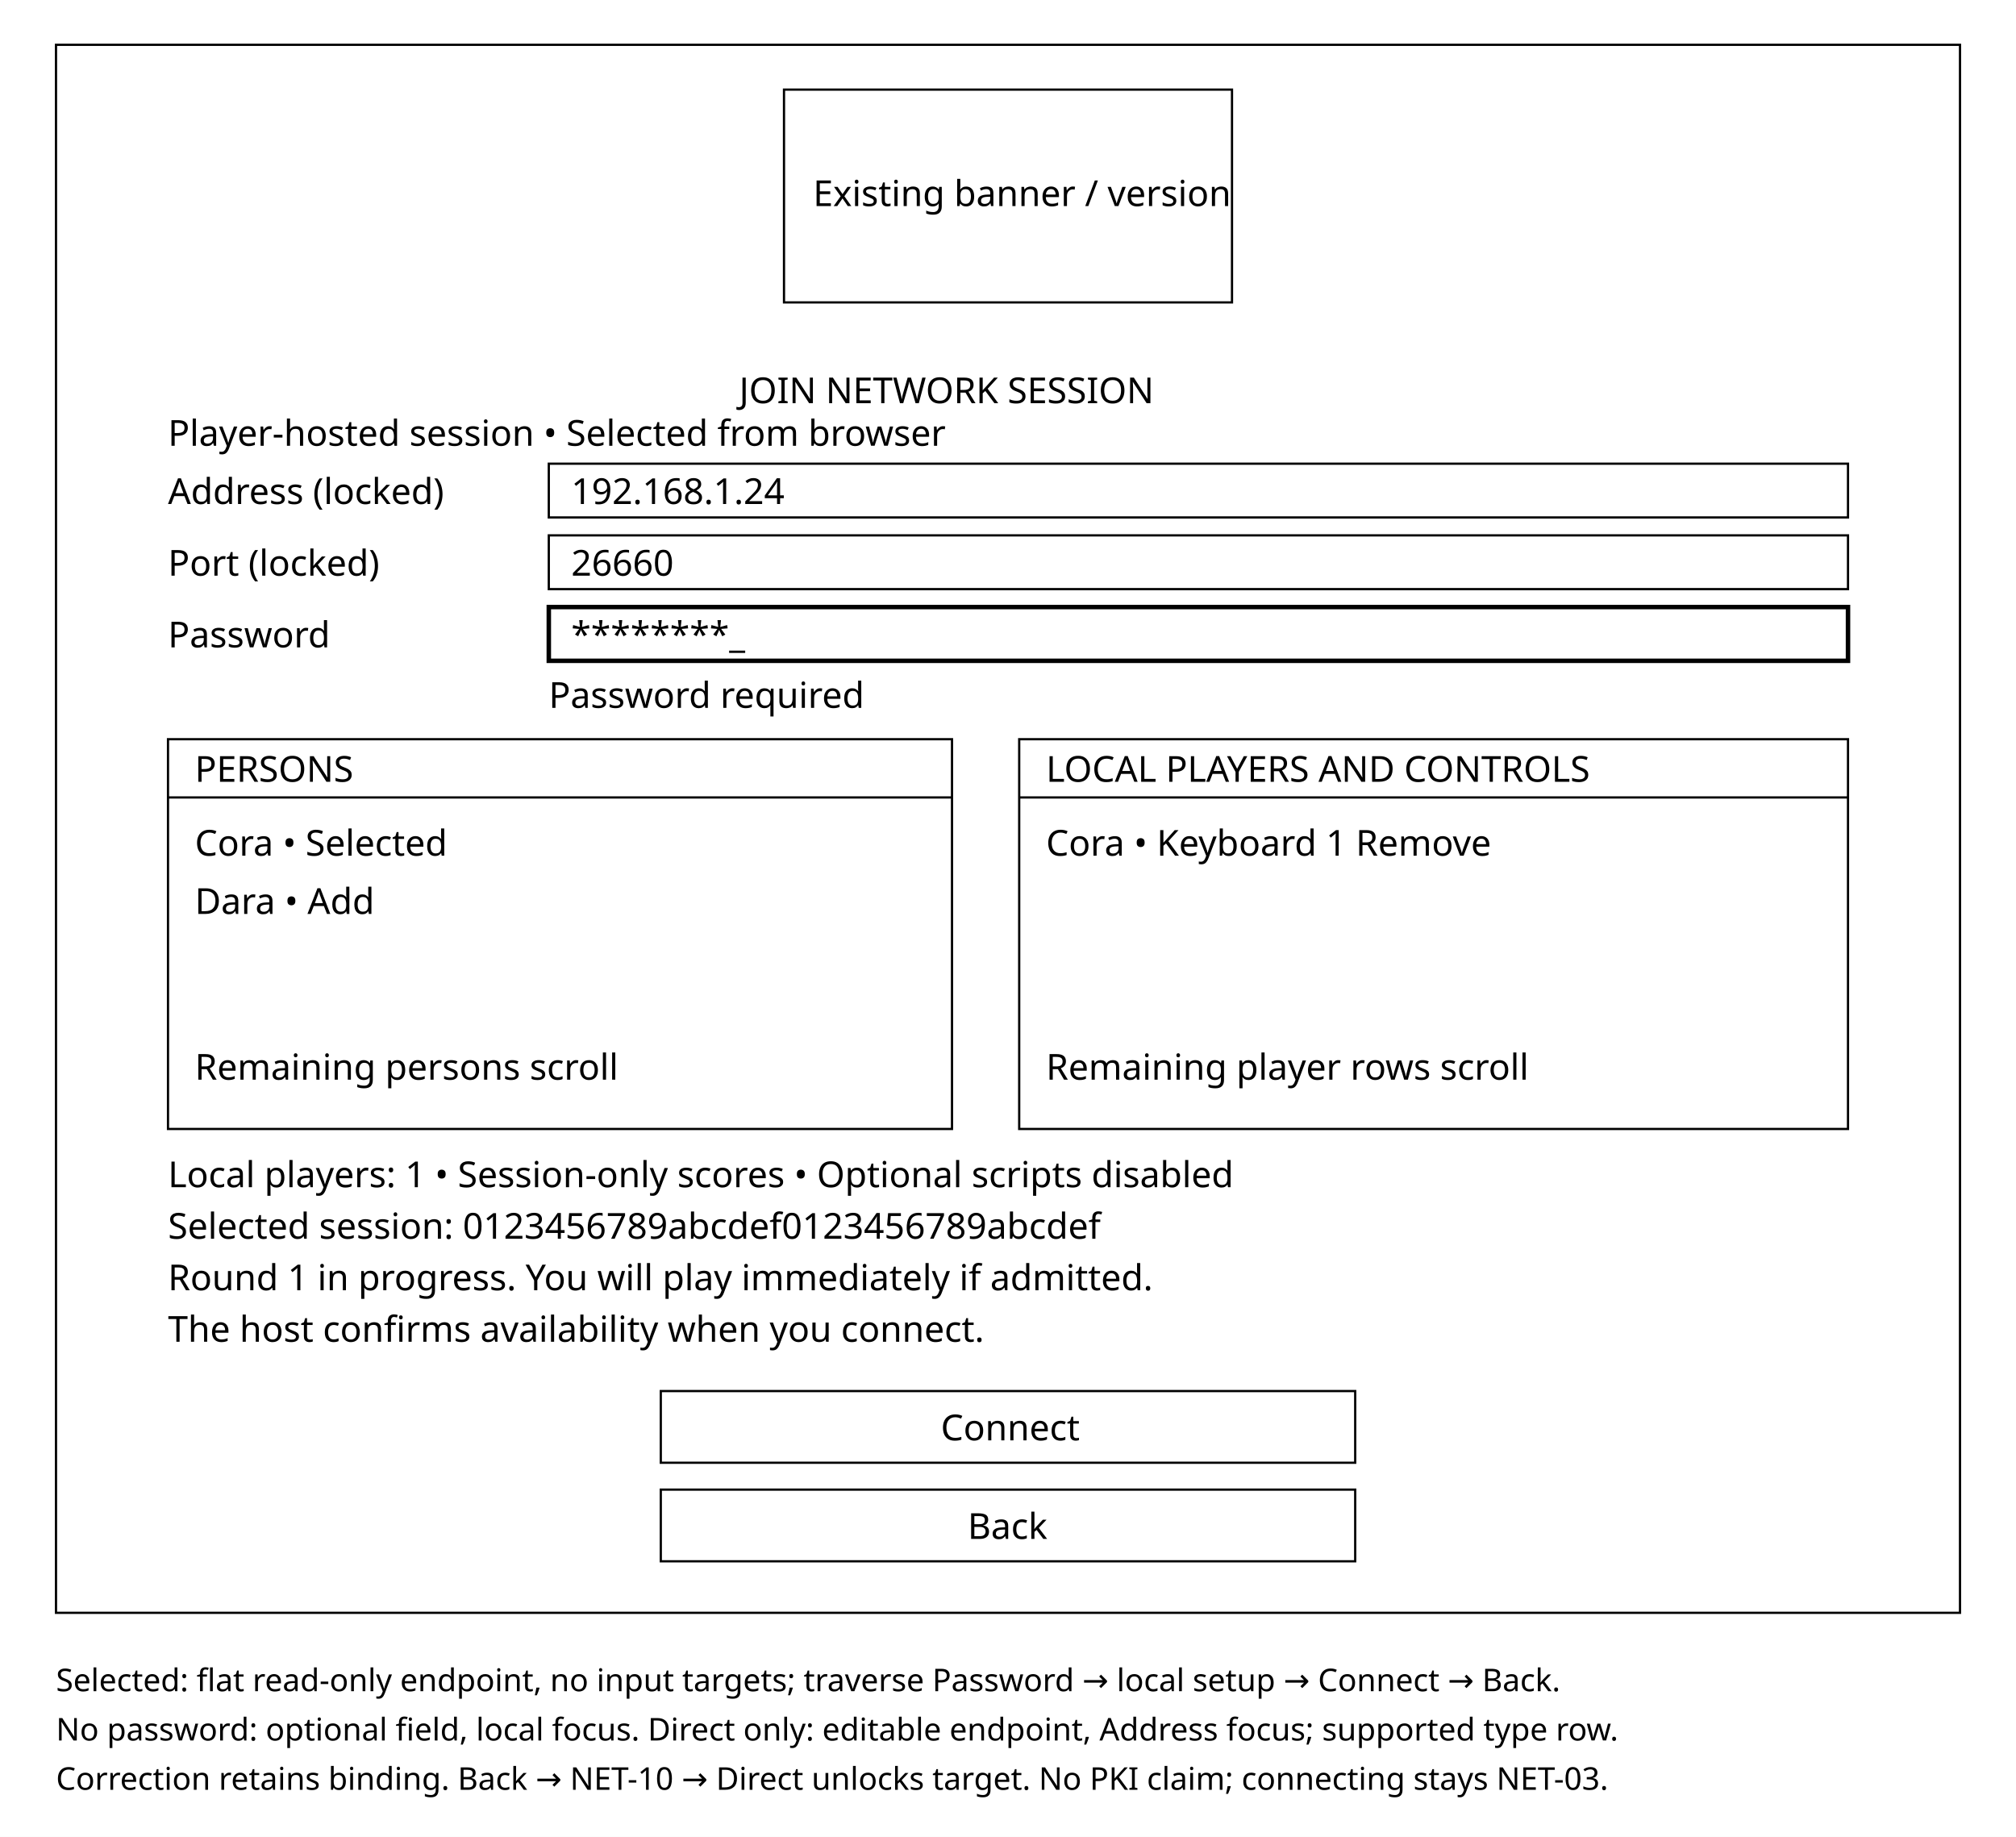
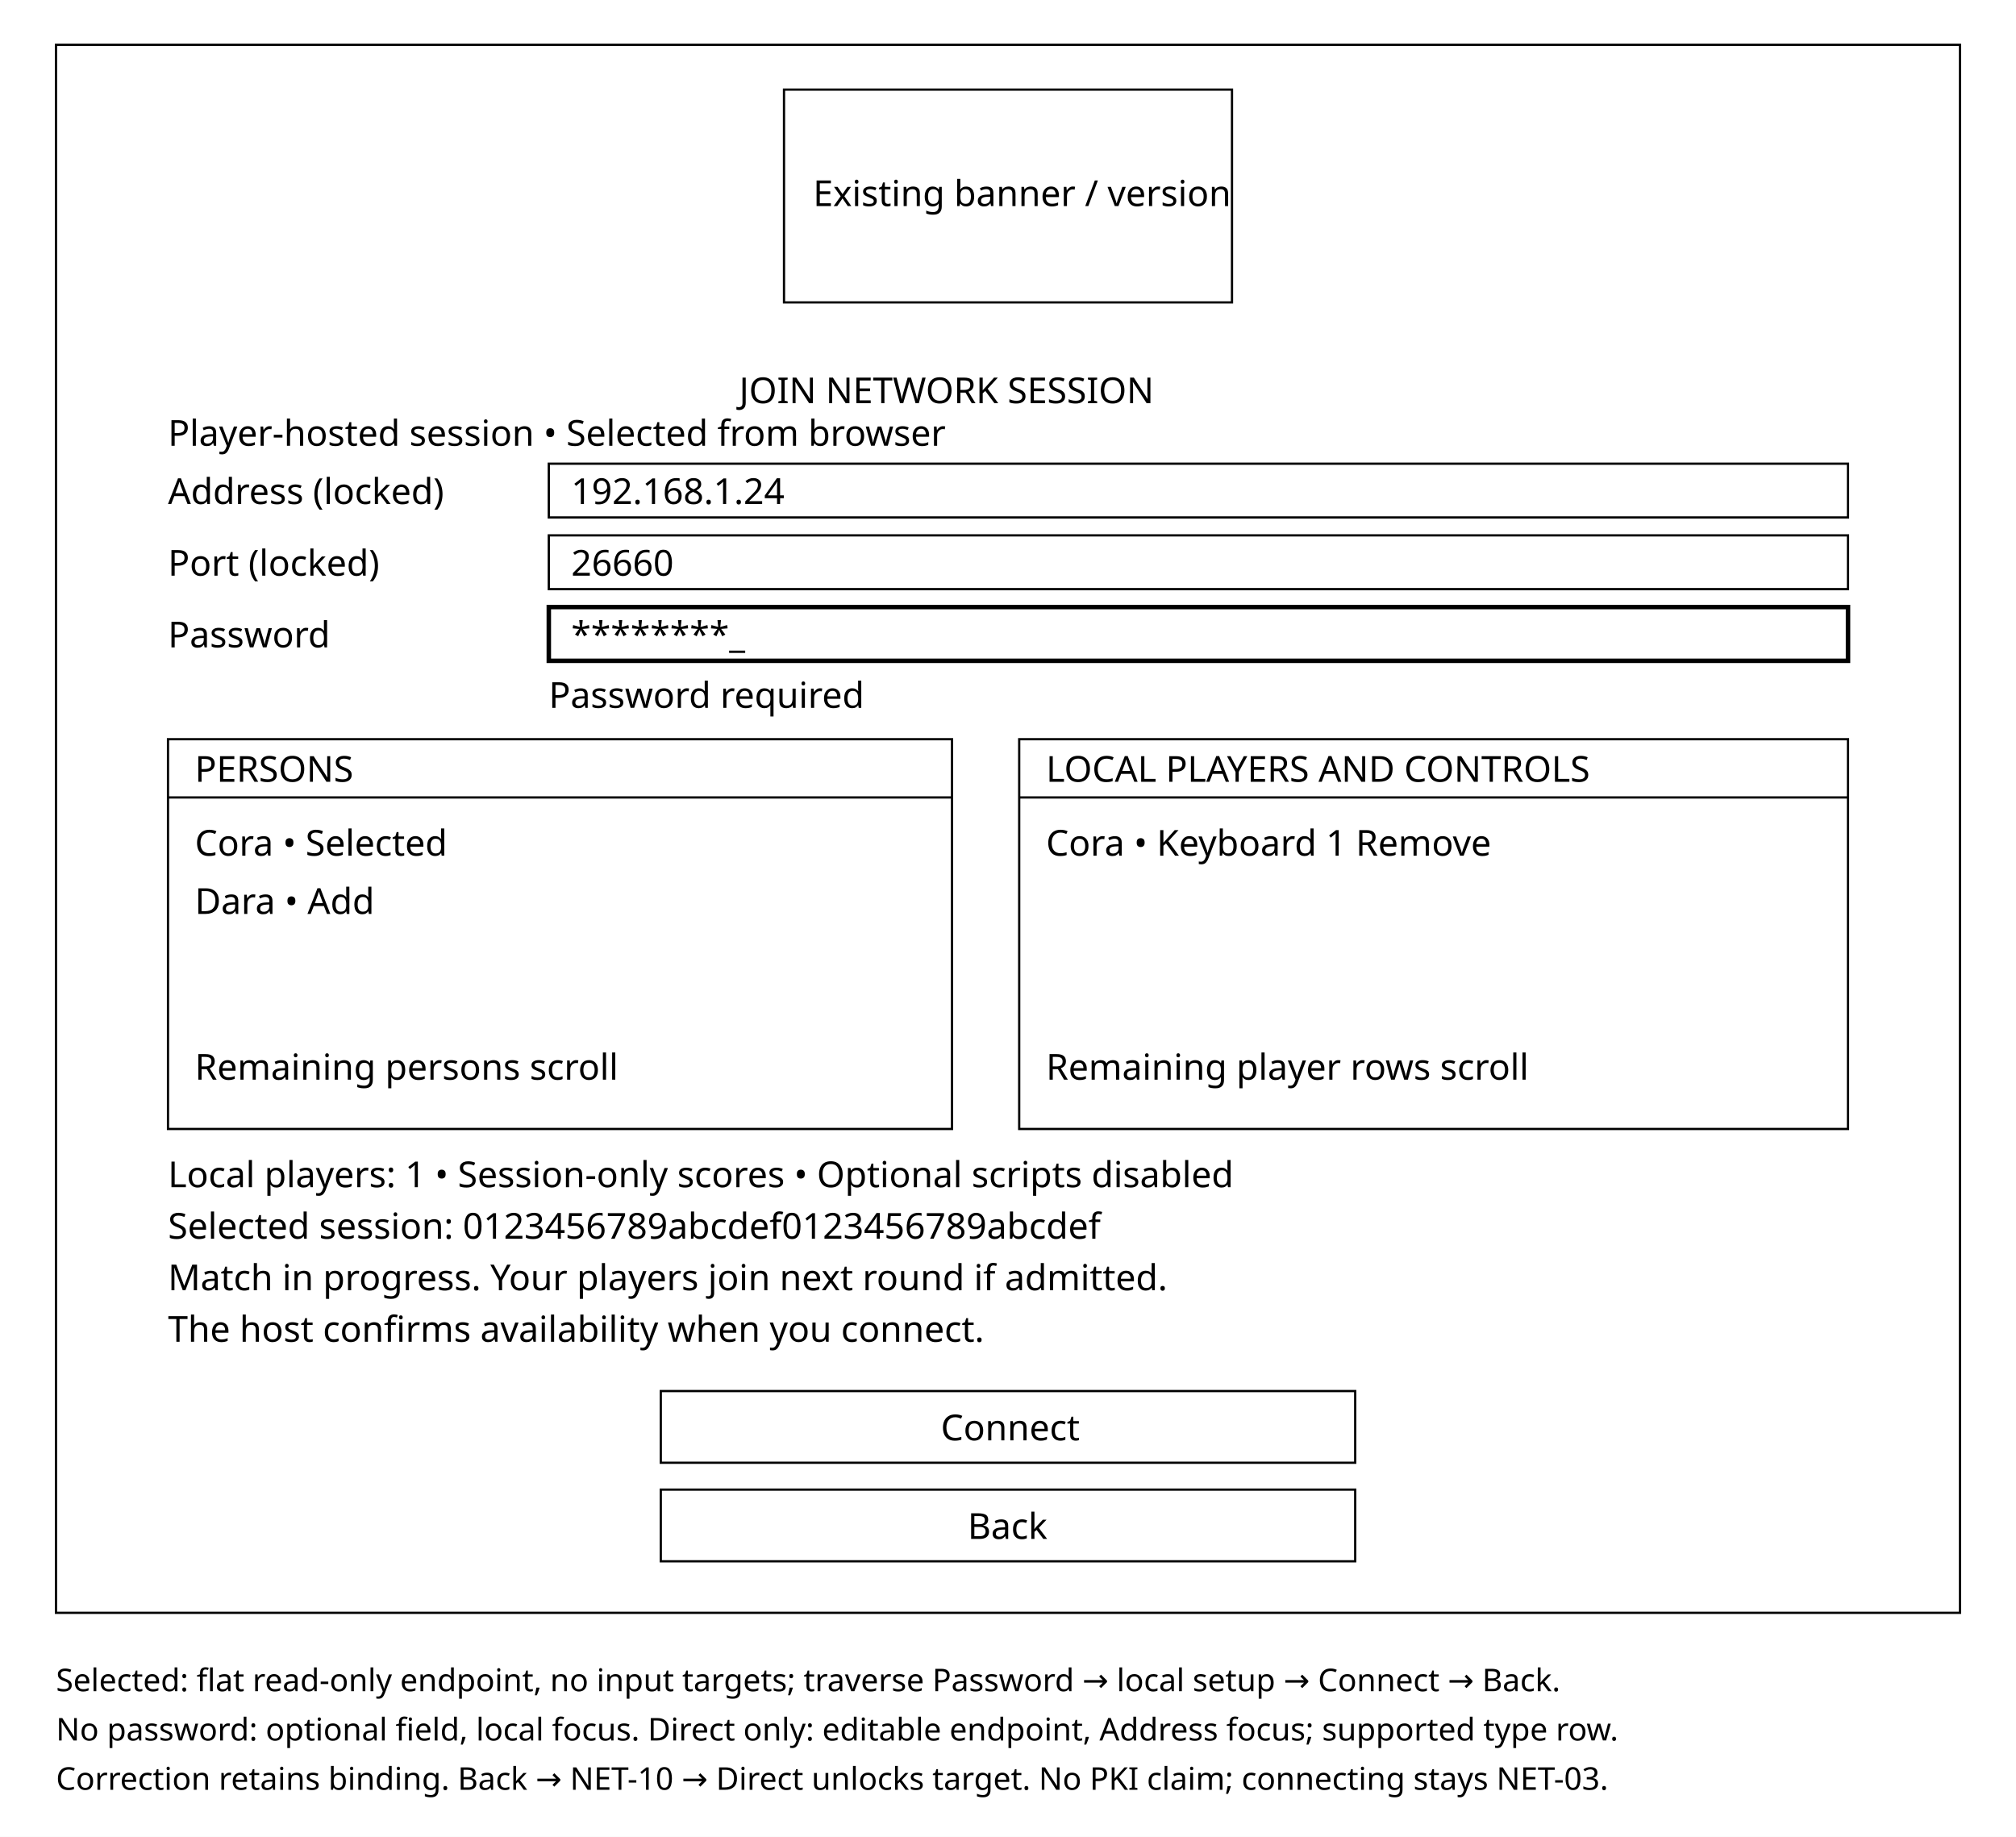
<svg xmlns="http://www.w3.org/2000/svg" width="900" height="820" viewBox="0 0 900 820">
  <rect width="900" height="820" fill="white" />
  <g fill="none" stroke="black">
    <rect x="25" y="20" width="850" height="700" />
    <rect x="350" y="40" width="200" height="95" />
    <rect x="245" y="207" width="580" height="24" />
    <rect x="245" y="239" width="580" height="24" />
    <rect x="245" y="271" width="580" height="24" stroke-width="2" />
    <rect x="75" y="330" width="350" height="174" />
    <rect x="455" y="330" width="370" height="174" />
    <path d="M75 356H425 M455 356H825" />
    <rect x="295" y="621" width="310" height="32" />
    <rect x="295" y="665" width="310" height="32" />
  </g>
  <g fill="black" font-family="sans-serif" font-size="16">
    <text x="363" y="92">Existing banner / version</text>
    <text x="330" y="180">JOIN NETWORK SESSION</text>
    <text x="75" y="199">Player-hosted session • Selected from browser</text>
    <text x="75" y="225">Address (locked)</text>
    <text x="255" y="225">192.168.1.24</text>
    <text x="75" y="257">Port (locked)</text>
    <text x="255" y="257">26660</text>
    <text x="75" y="289">Password</text>
    <text x="255" y="289">********_</text>
    <text x="245" y="316">Password required</text>
    <text x="87" y="349">PERSONS</text>
    <text x="467" y="349">LOCAL PLAYERS AND CONTROLS</text>
    <text x="87" y="382">Cora • Selected</text>
    <text x="467" y="382">Cora • Keyboard 1       Remove</text>
    <text x="87" y="408">Dara • Add</text>
    <text x="87" y="482">Remaining persons scroll</text>
    <text x="467" y="482">Remaining player rows scroll</text>
    <text x="75" y="530">Local players: 1 • Session-only scores • Optional scripts disabled</text>
    <text x="75" y="553">Selected session: 0123456789abcdef0123456789abcdef</text>
-     <text x="75" y="576">Round 1 in progress. You will play immediately if admitted.</text>
+     <text x="75" y="576">Match in progress. Your players join next round if admitted.</text>
    <text x="75" y="599">The host confirms availability when you connect.</text>
    <text x="420" y="643">Connect</text>
    <text x="432" y="687">Back</text>
  </g>
  <g font-family="sans-serif" font-size="14">
    <text x="25" y="755">Selected: flat read-only endpoint, no input targets; traverse Password → local setup → Connect → Back.</text>
    <text x="25" y="777">No password: optional field, local focus. Direct only: editable endpoint, Address focus; supported type row.</text>
    <text x="25" y="799">Correction retains binding. Back → NET-10 → Direct unlocks target. No PKI claim; connecting stays NET-03.</text>
  </g>
</svg>
